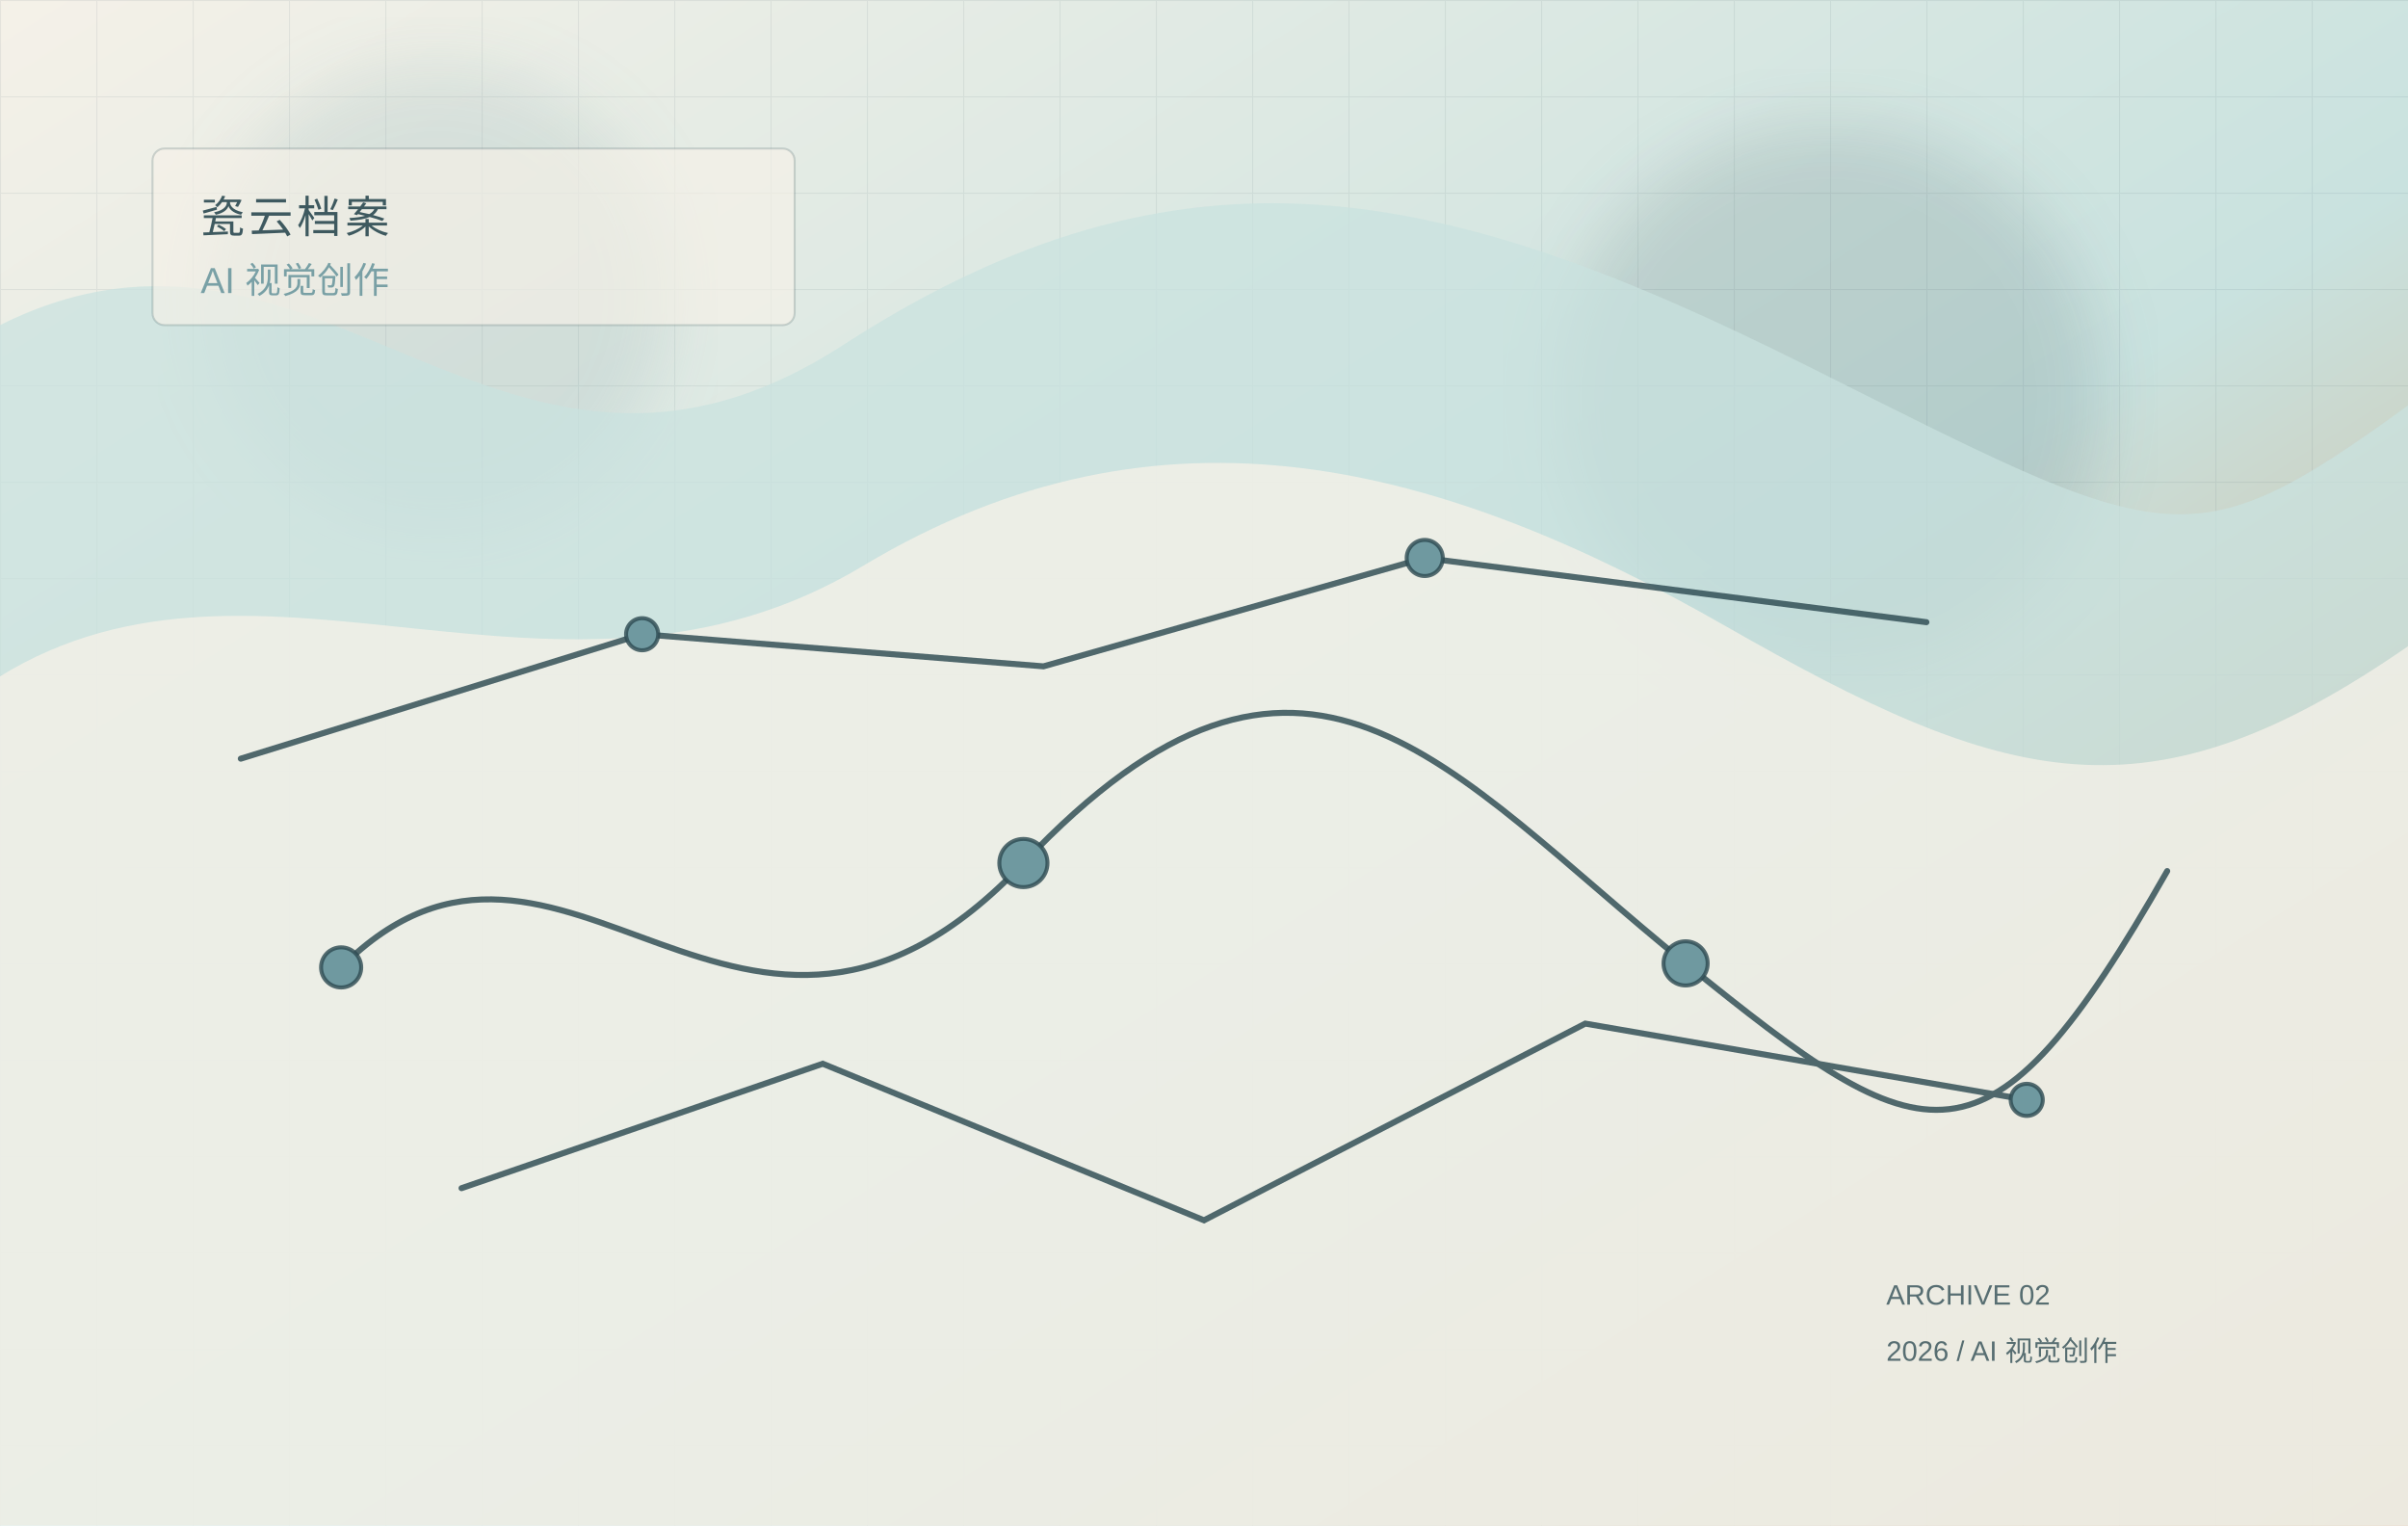
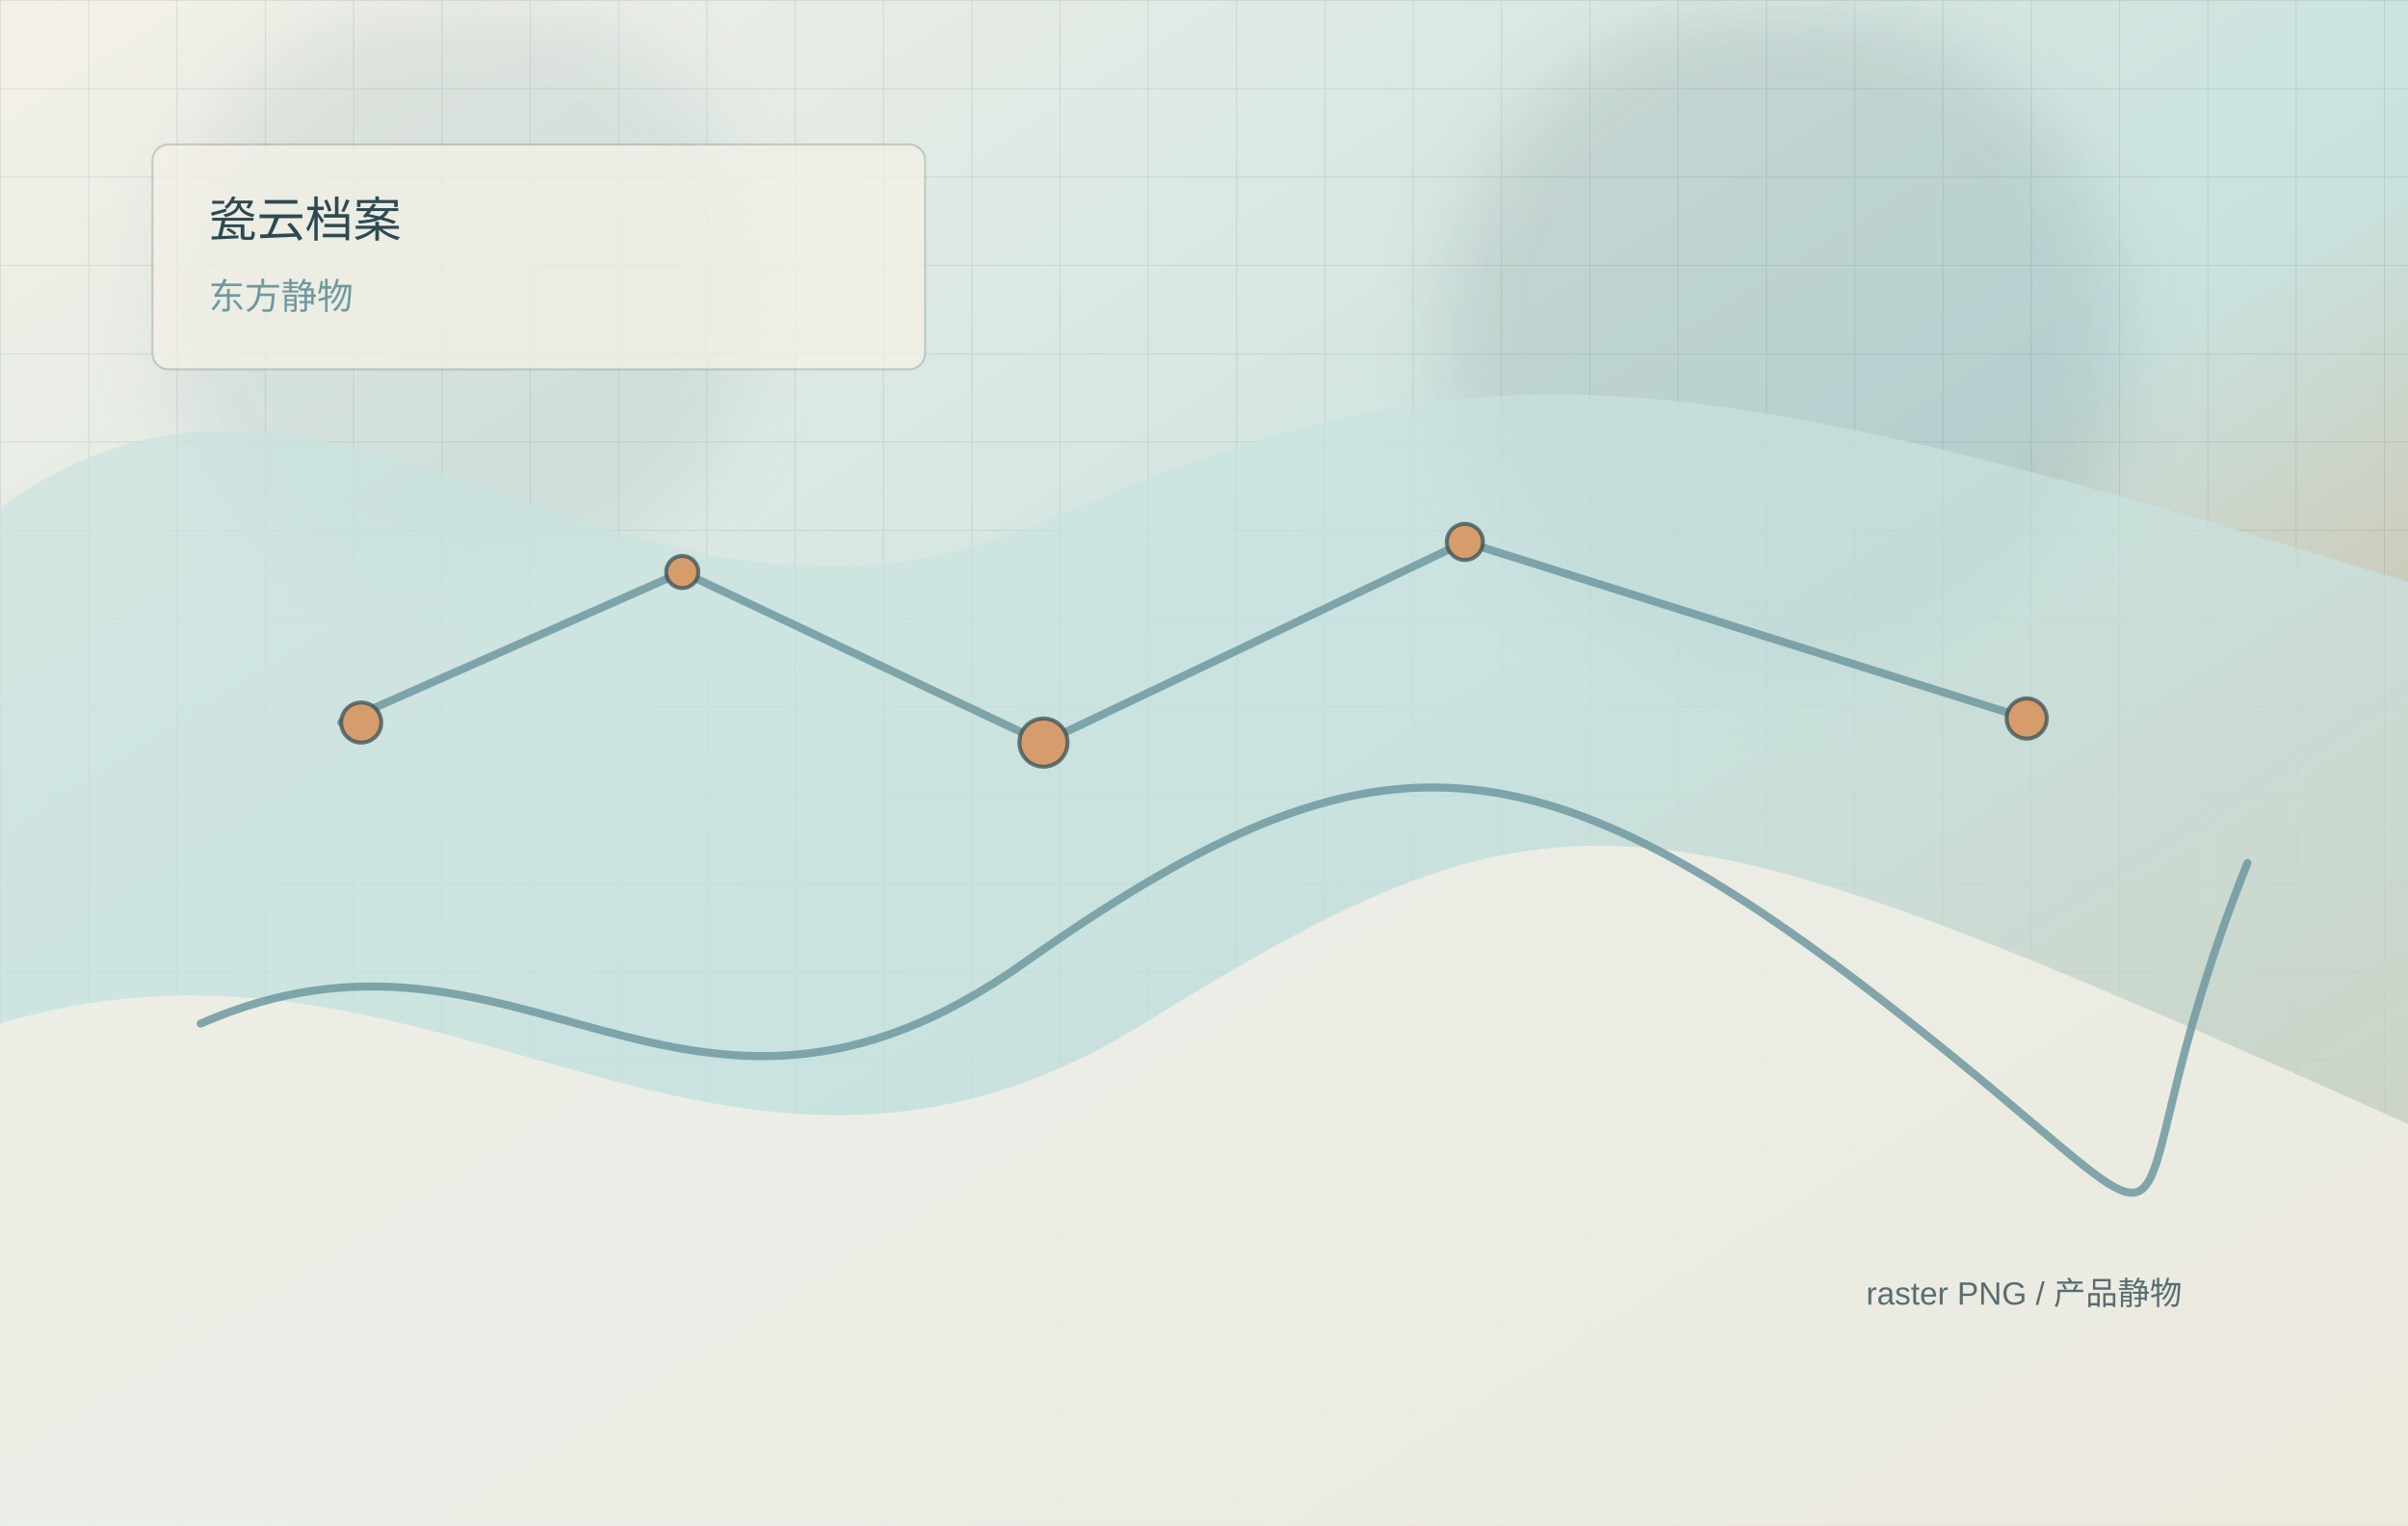
<svg xmlns="http://www.w3.org/2000/svg" viewBox="0 0 1200 760" role="img" aria-labelledby="title desc">
  <defs>
-     <linearGradient id="sky" x1="0" y1="0" x2="1" y2="1">
+     <linearGradient id="g" x1="0" y1="0" x2="1" y2="1">
      <stop offset="0" stop-color="#f5f1e8" />
-       <stop offset="0.56" stop-color="#c9e2df" />
+       <stop offset=".55" stop-color="#c9e2df" />
      <stop offset="1" stop-color="#d79c6b" />
    </linearGradient>
-     <pattern id="grid" width="48" height="48" patternUnits="userSpaceOnUse">
-       <path d="M48 0H0V48" fill="none" stroke="#2d4a52" stroke-opacity=".12" stroke-width="1" />
+     <pattern id="grid" width="44" height="44" patternUnits="userSpaceOnUse">
+       <path d="M44 0H0V44" fill="none" stroke="#2d4a52" stroke-opacity=".11" />
    </pattern>
-     <filter id="soft">
-       <feGaussianBlur stdDeviation="16" />
+     <filter id="blur">
+       <feGaussianBlur stdDeviation="18" />
    </filter>
  </defs>
-   <rect width="1200" height="760" fill="url(#sky)" />
-   <rect width="1200" height="760" fill="url(#grid)" opacity=".65" />
-   <circle cx="218" cy="148" r="116" fill="#6f99a0" opacity=".16" filter="url(#soft)" />
-   <circle cx="912" cy="198" r="136" fill="#2d4a52" opacity=".14" filter="url(#soft)" />
-   <path d="M0 162 C 160 82, 250 282, 420 172 S 720 92, 900 182 S 1090 282, 1200 202 V760 H0Z" fill="#c9e2df" opacity=".72" />
-   <path d="M0 337 C 130 257, 280 372, 430 282 S 720 232, 860 312 S 1070 412, 1200 322 V760 H0Z" fill="#f5f1e8" opacity=".78" />
-   <g fill="none" stroke="#2d4a52" stroke-width="3" stroke-linecap="round" opacity=".82">
-     <path d="M170 482 C280 372, 370 578, 510 430 S720 383, 840 480 S990 592, 1080 434" />
-     <path d="M120 378 L320 316 L520 332 L710 278 L960 310" />
-     <path d="M230 592 L410 530 L600 608 L790 510 L1010 548" />
+   <rect width="1200" height="760" fill="url(#g)" />
+   <rect width="1200" height="760" fill="url(#grid)" />
+   <circle cx="229" cy="145" r="150" fill="#6f99a0" opacity=".14" filter="url(#blur)" />
+   <circle cx="889" cy="170" r="170" fill="#2d4a52" opacity=".12" filter="url(#blur)" />
+   <path d="M0 253 C170 130, 310 350, 520 260 S820 172, 1200 290 V760 H0Z" fill="#c9e2df" opacity=".7" />
+   <path d="M0 510 C220 444, 360 640, 570 510 S820 390, 1200 560 V760 H0Z" fill="#f5f1e8" opacity=".78" />
+   <g fill="none" stroke="#6f99a0" stroke-width="4" stroke-linecap="round" opacity=".85">
+     <path d="M100 510 C260 440, 340 600, 510 480 S760 360, 940 500 S1040 630, 1120 430" />
+     <path d="M170 360 L340 285 L520 370 L730 270 L1010 358" />
  </g>
-   <g fill="#6f99a0" stroke="#2d4a52" stroke-opacity=".8" stroke-width="2">
-     <circle cx="170" cy="482" r="10" />
-     <circle cx="320" cy="316" r="8" />
-     <circle cx="510" cy="430" r="12" />
-     <circle cx="710" cy="278" r="9" />
-     <circle cx="840" cy="480" r="11" />
-     <circle cx="1010" cy="548" r="8" />
+   <g fill="#d79c6b" stroke="#2d4a52" stroke-opacity=".7" stroke-width="2">
+     <circle cx="180" cy="360" r="10" />
+     <circle cx="340" cy="285" r="8" />
+     <circle cx="520" cy="370" r="12" />
+     <circle cx="730" cy="270" r="9" />
+     <circle cx="1010" cy="358" r="10" />
  </g>
-   <g opacity=".9">
-     <rect x="76" y="74" width="320" height="88" rx="6" fill="#f5f1e8" fill-opacity=".72" stroke="#2d4a52" stroke-opacity=".22" />
-     <text x="100" y="116" fill="#2d4a52" font-family="Arial, sans-serif" font-size="22" letter-spacing="2">瓷云档案</text>
-     <text x="100" y="146" fill="#6f99a0" font-family="Arial, sans-serif" font-size="18">AI 视觉创作</text>
-   </g>
-   <g font-family="Arial, sans-serif" font-size="14" fill="#2d4a52" opacity=".78">
-     <text x="940" y="650">ARCHIVE 02</text>
-     <text x="940" y="678">2026 / AI 视觉创作</text>
-   </g>
+   <rect x="76" y="72" width="385" height="112" rx="8" fill="#f5f1e8" fill-opacity=".72" stroke="#2d4a52" stroke-opacity=".22" />
+   <text x="104" y="118" fill="#2d4a52" font-family="Arial, sans-serif" font-size="24">瓷云档案</text>
+   <text x="104" y="154" fill="#6f99a0" font-family="Arial, sans-serif" font-size="18">东方静物</text>
+   <text x="930" y="650" fill="#2d4a52" opacity=".78" font-family="Arial, sans-serif" font-size="16">raster PNG / 产品静物</text>
</svg>
